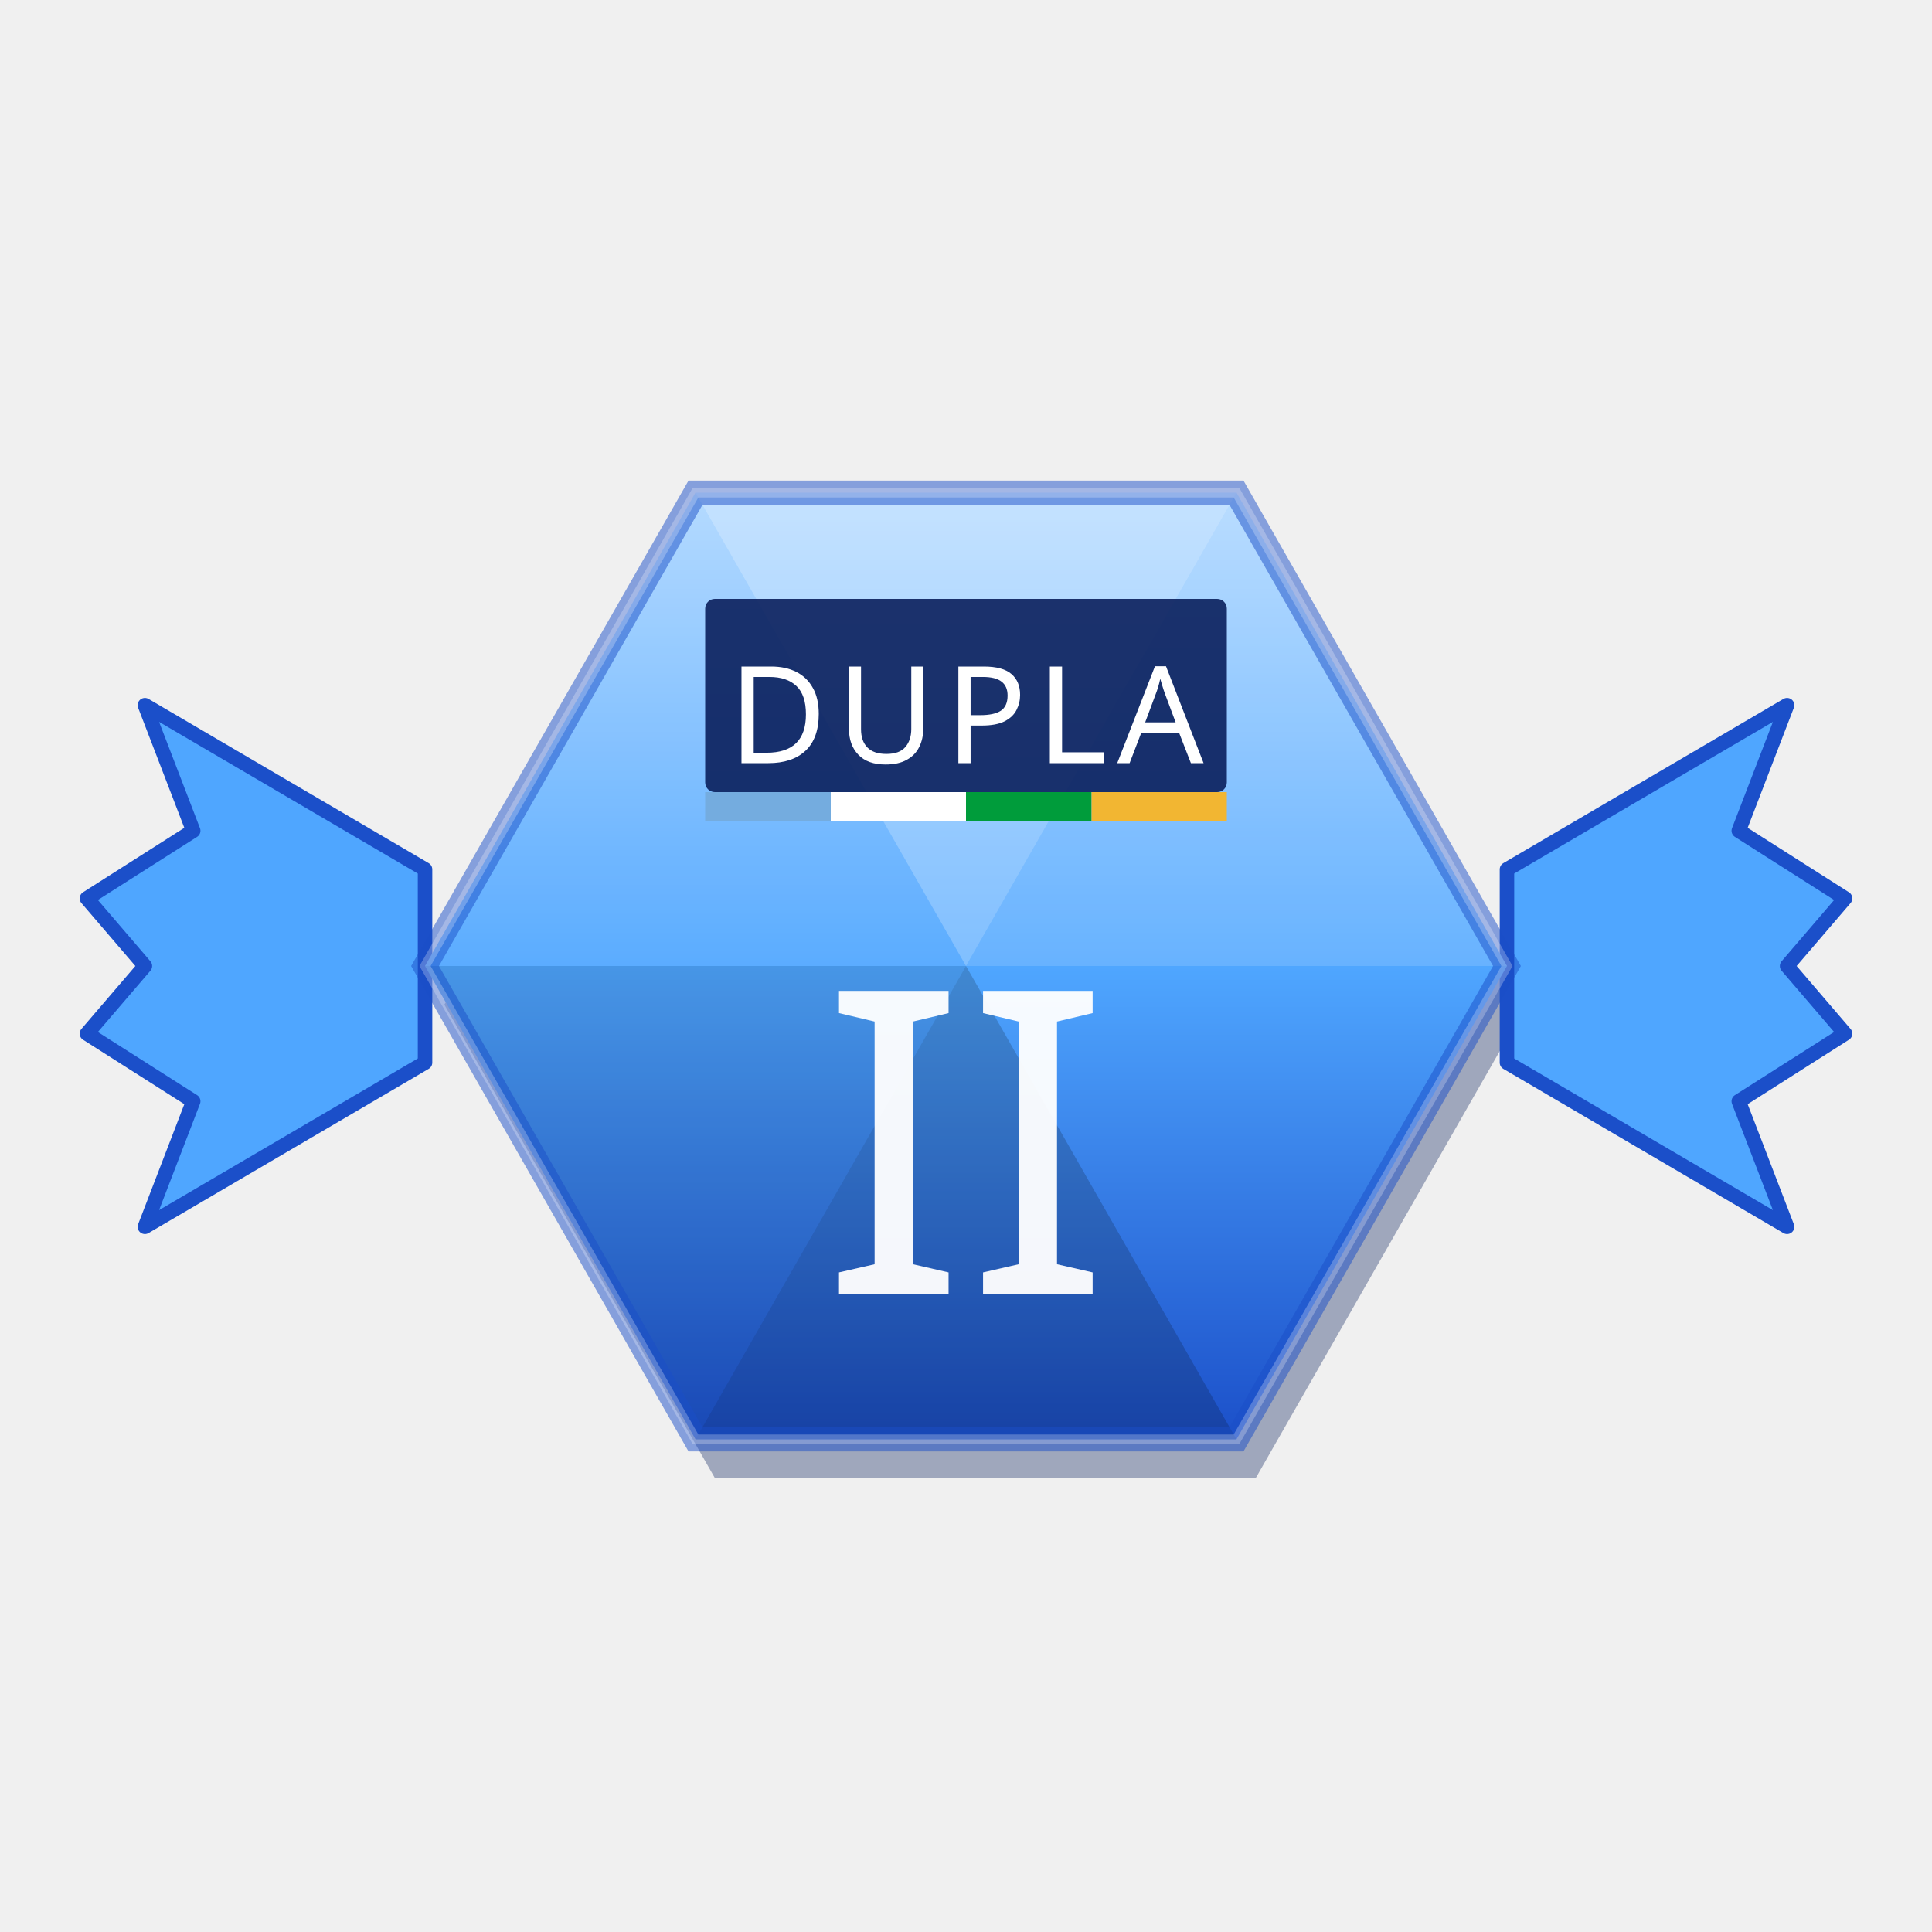
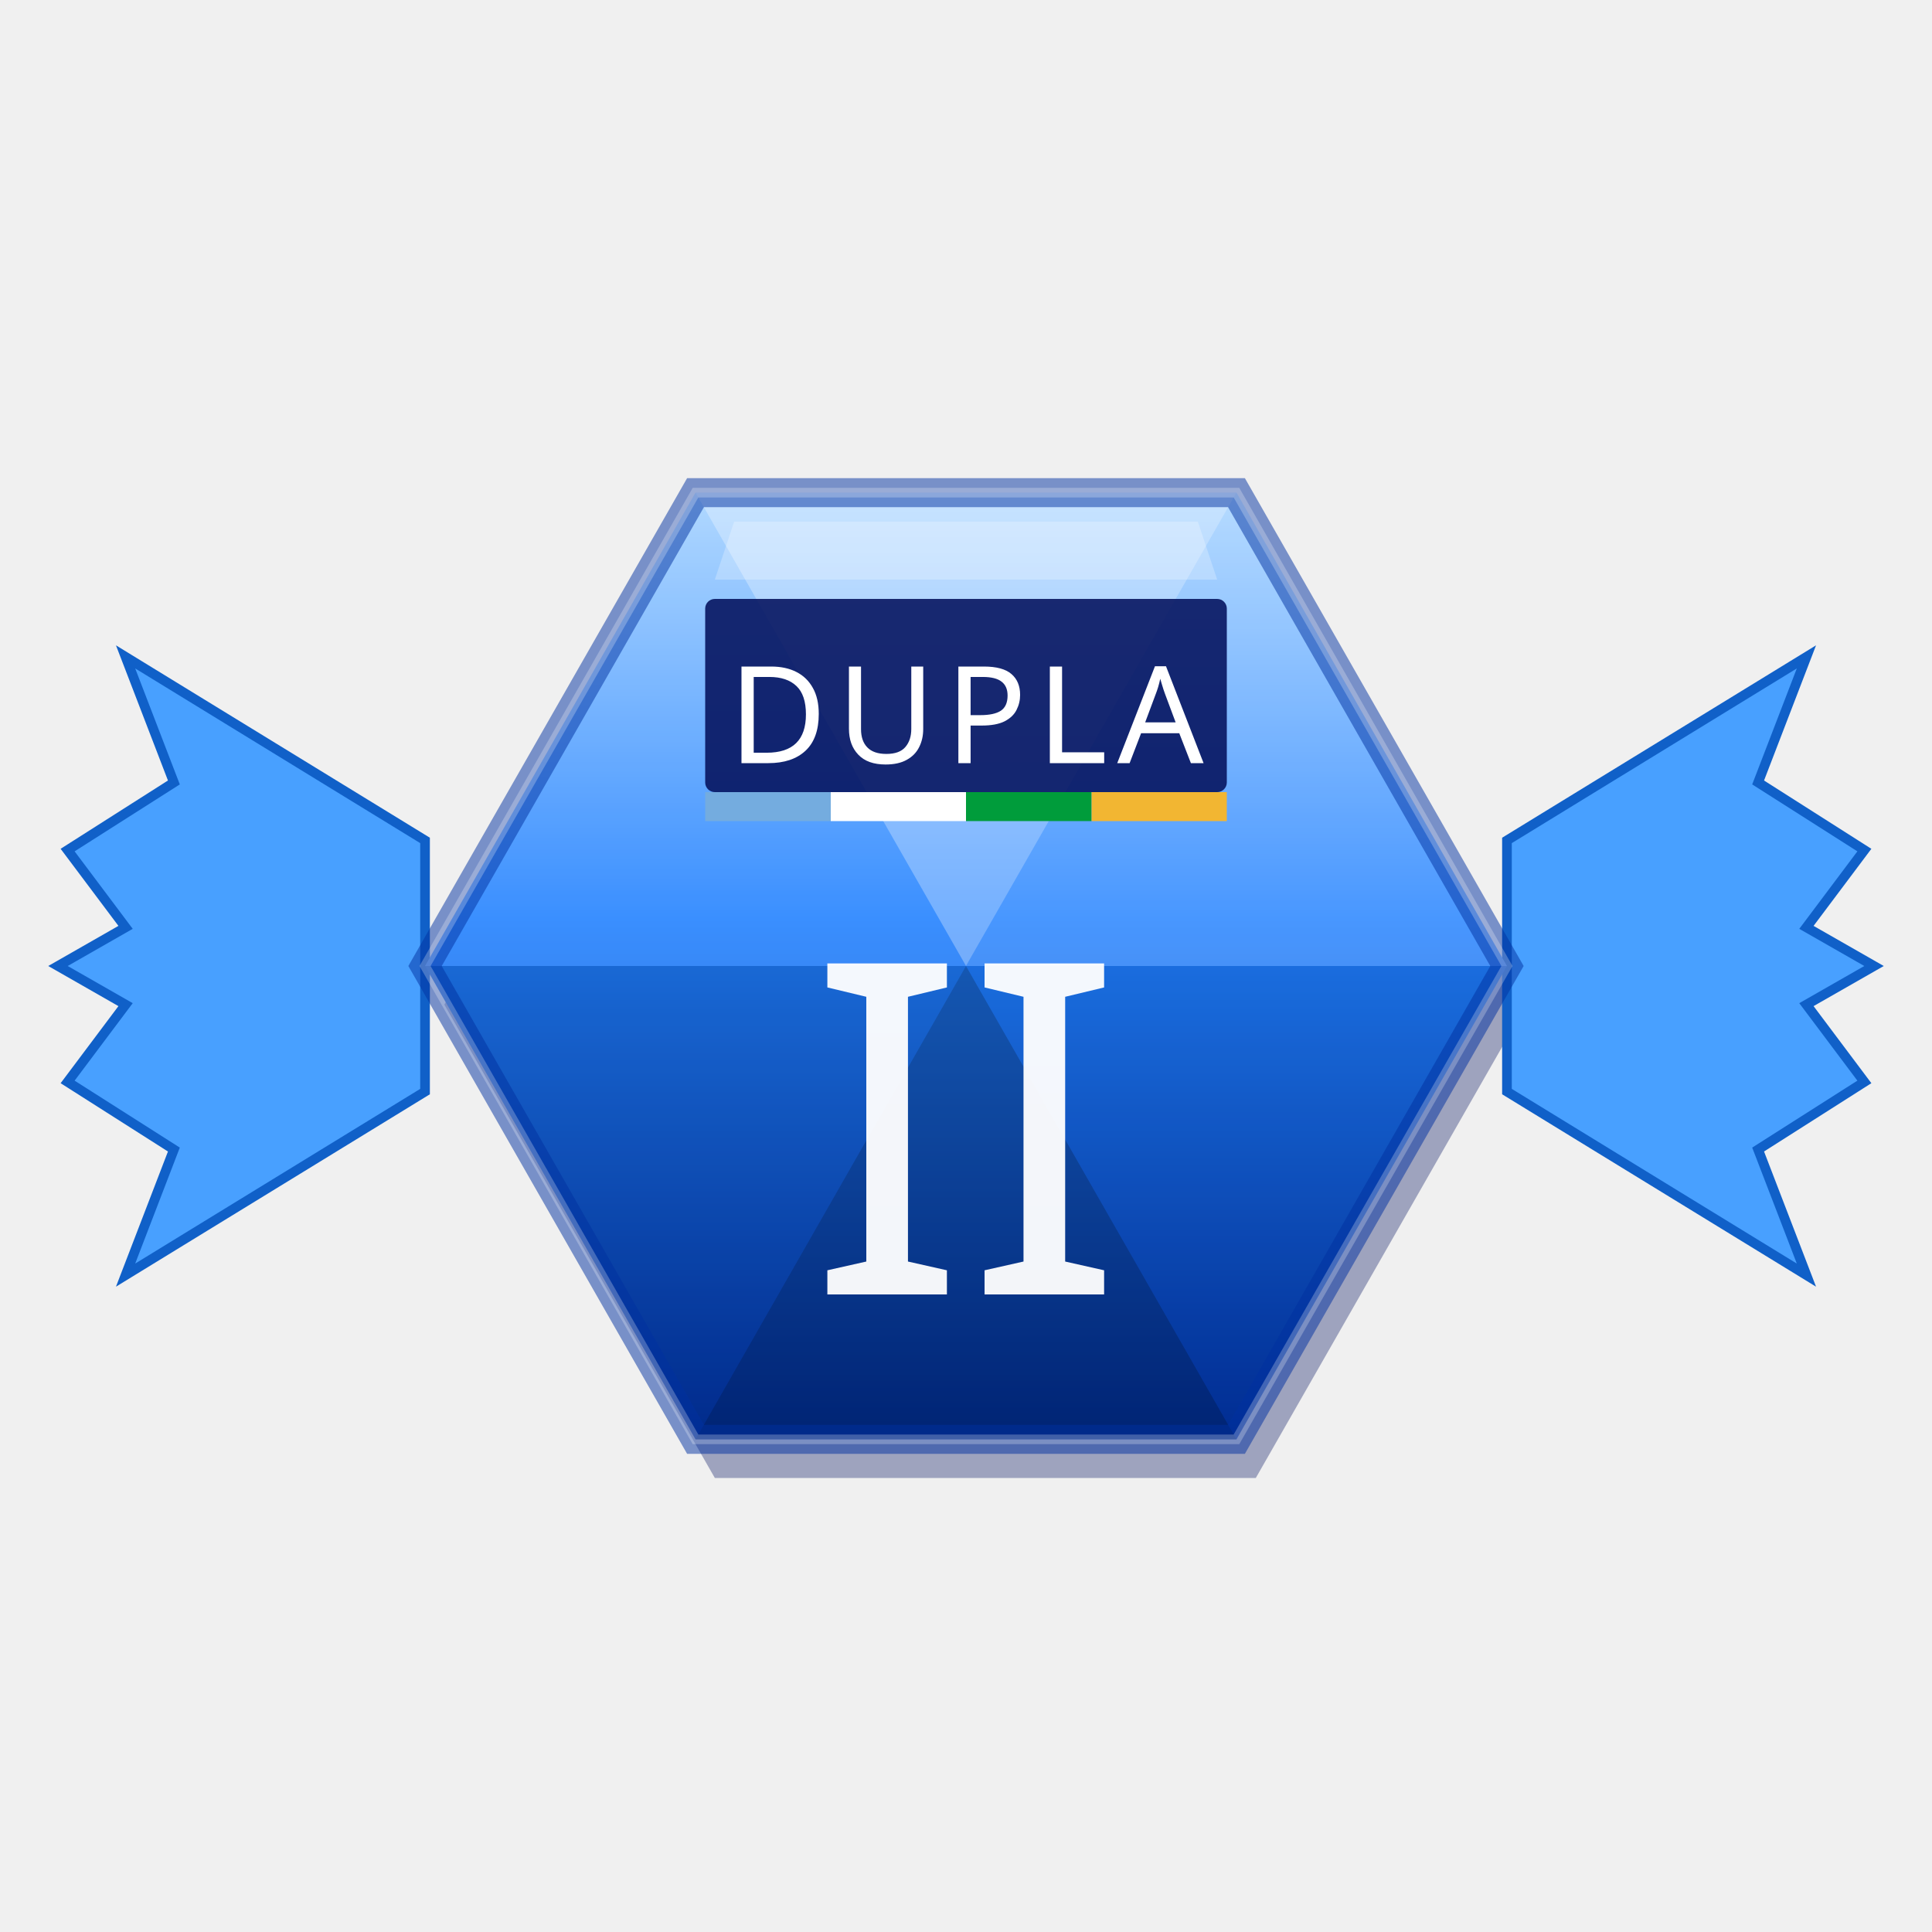
<svg xmlns="http://www.w3.org/2000/svg" viewBox="0 0 200 200" width="200" height="200">
  <defs>
    <linearGradient id="g" x1="0" y1="0" x2="0" y2="1">
-       <stop offset="0" stop-color="#B0D8FF" />
-       <stop offset=".5" stop-color="#4FA6FF" />
-       <stop offset="1" stop-color="#1B4FC9" />
+       <stop offset="0" stop-color="#A8D4FF" />
+       <stop offset=".45" stop-color="#2080FF" />
+       <stop offset="1" stop-color="#0030A0" />
    </linearGradient>
  </defs>
-   <path d="M128 51 L156 100 L128 149 L72 149 L44 100 L72 51 Z" fill="#0A1F5C" transform="translate(2 4)" opacity=".35" />
-   <path d="M156 90 L185 73 L180 86 L191 93 L185 100 L191 107 L180 114 L185 127 L156 110 Z" fill="#4FA6FF" stroke="#1B4FC9" stroke-width="1.5" stroke-linejoin="round" />
-   <path d="M44 90 L15 73 L20 86 L9 93 L15 100 L9 107 L20 114 L15 127 L44 110 Z" fill="#4FA6FF" stroke="#1B4FC9" stroke-width="1.5" stroke-linejoin="round" />
+   <path d="M128 51 L156 100 L128 149 L72 149 L44 100 L72 51 Z" fill="#071560" transform="translate(2 4)" opacity=".35" />
+   <path d="M156 87 L187 68 L182 81 L193 88 L187 96 L194 100 L187 104 L193 112 L182 119 L187 132 L156 113 Z" fill="#48A0FF" stroke="#1060C8" stroke-width="1" />
+   <path d="M44 87 L13 68 L18 81 L7 88 L13 96 L6 100 L13 104 L7 112 L18 119 L13 132 L44 113 Z" fill="#48A0FF" stroke="#1060C8" stroke-width="1" />
  <path d="M128 51 L156 100 L128 149 L72 149 L44 100 L72 51 Z" fill="url(#g)" />
-   <path d="M72 51 L128 51 L100 100 Z" fill="#FFF" opacity=".28" />
-   <path d="M128 51 L156 100 L100 100 Z" fill="#FFF" opacity=".14" />
-   <path d="M72 51 L44 100 L100 100 Z" fill="#FFF" opacity=".07" />
-   <path d="M72 149 L128 149 L100 100 Z" fill="#000" opacity=".18" />
-   <path d="M44 100 L72 149 L100 100 Z" fill="#000" opacity=".1" />
-   <path d="M128 51 L156 100 L128 149 L72 149 L44 100 L72 51 Z" fill="none" stroke="#1B4FC9" stroke-width="2.5" stroke-opacity=".5" />
+   <path d="M72 51 L128 51 L100 100 Z" fill="#FFF" opacity=".38" />
+   <path d="M128 51 L156 100 L100 100 Z" fill="#FFF" opacity=".18" />
+   <path d="M44 100 L72 51 L100 100 Z" fill="#FFF" opacity=".12" />
+   <path d="M72 149 L128 149 L100 100 Z" fill="#000" opacity=".28" />
+   <path d="M44 100 L72 149 L100 100 Z" fill="#000" opacity=".14" />
+   <path d="M156 100 L128 149 L100 100 Z" fill="#000" opacity=".10" />
+   <path d="M76 54 L124 54 L126 60 L74 60 Z" fill="#FFF" opacity=".25" />
+   <path d="M128 51 L156 100 L128 149 L72 149 L44 100 L72 51 Z" fill="none" stroke="#0030A0" stroke-width="3" stroke-opacity=".5" />
  <path d="M128 51 L156 100 L128 149 L72 149 L44 100 L72 51 Z" fill="none" stroke="#FFF" stroke-width="1" stroke-opacity=".25" />
  <g transform="translate(100 72)">
-     <rect x="-27" y="-10" width="54" height="20" rx="1" fill="#0A1F5C" opacity=".9" />
+     <rect x="-27" y="-10" width="54" height="20" rx="1" fill="#071560" opacity=".9" />
    <text x="0" y="7" text-anchor="middle" font-family="Bebas Neue, sans-serif" font-size="14" letter-spacing="1" fill="#FFF">DUPLA</text>
    <rect x="-27" y="10" width="13" height="3" fill="#74ACDF" />
    <rect x="-14" y="10" width="14" height="3" fill="#FFF" />
    <rect x="0" y="10" width="13" height="3" fill="#009C3B" />
    <rect x="13" y="10" width="14" height="3" fill="#F2B632" />
  </g>
-   <text x="100" y="134" text-anchor="middle" font-family="Bebas Neue, sans-serif" font-size="44" fill="#FFF" opacity=".95">II</text>
+   <text x="100" y="134" text-anchor="middle" font-family="Bebas Neue, sans-serif" font-size="48" fill="#FFF" opacity=".95">II</text>
</svg>
